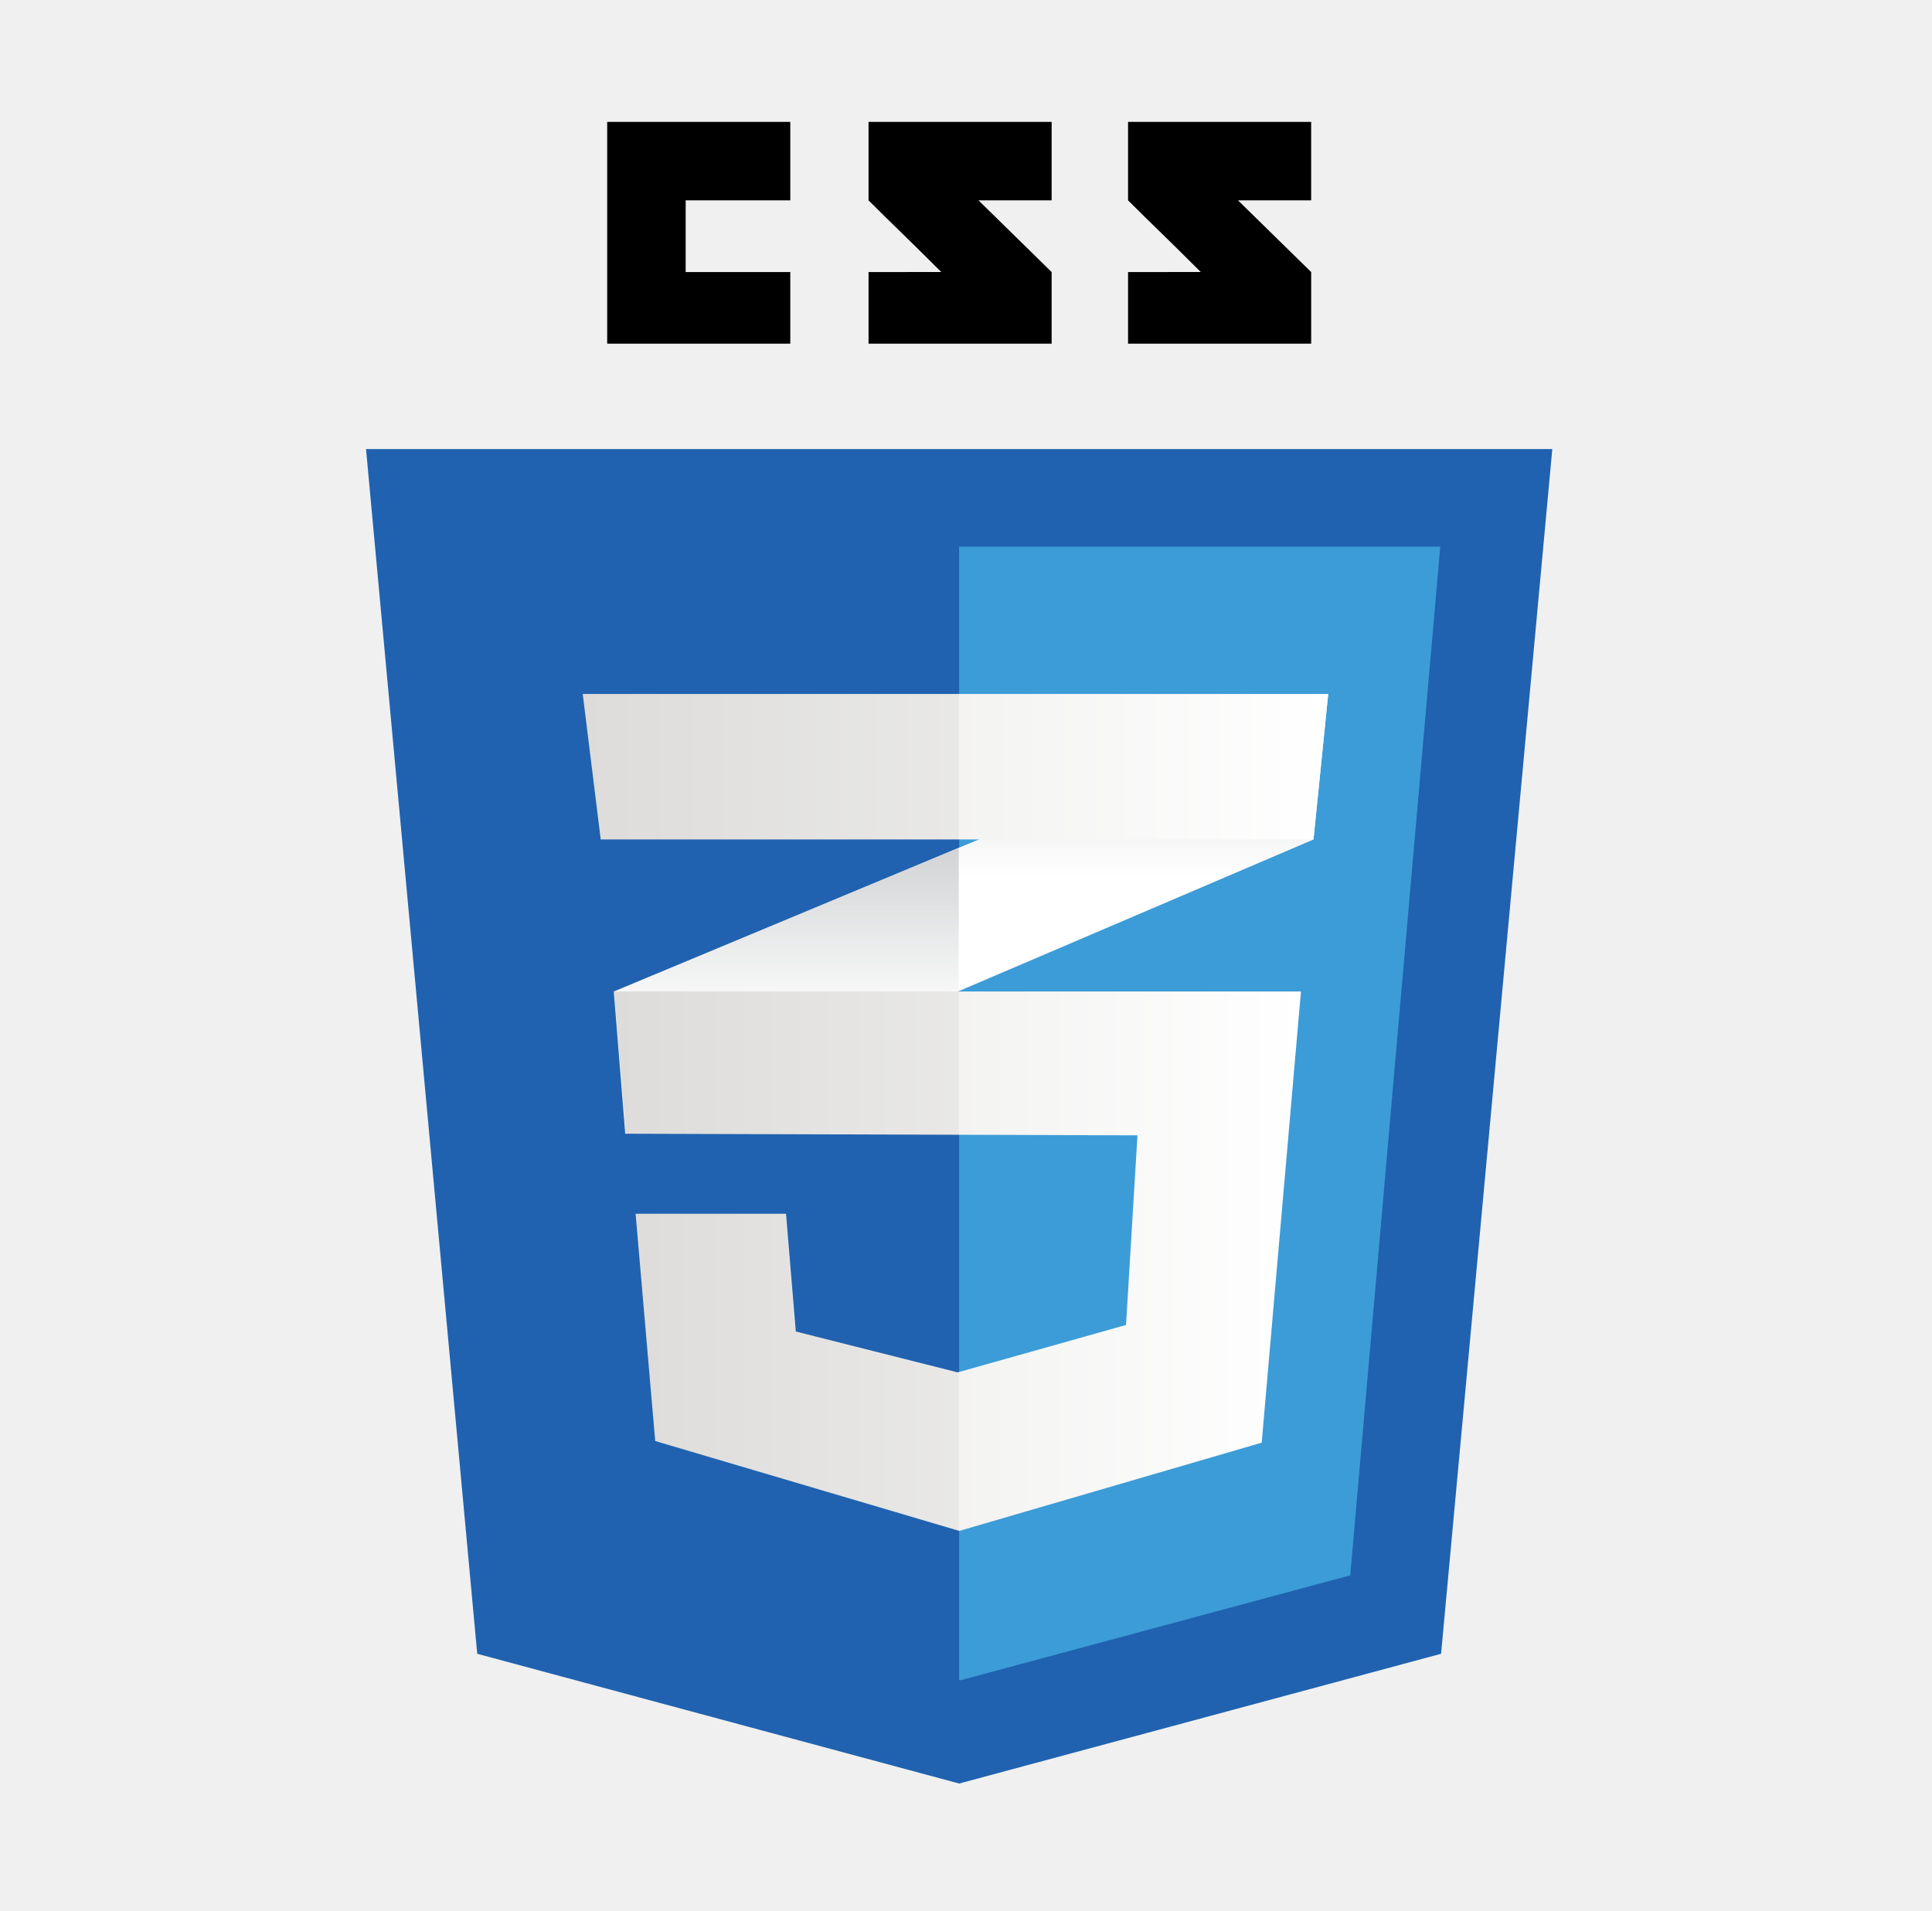
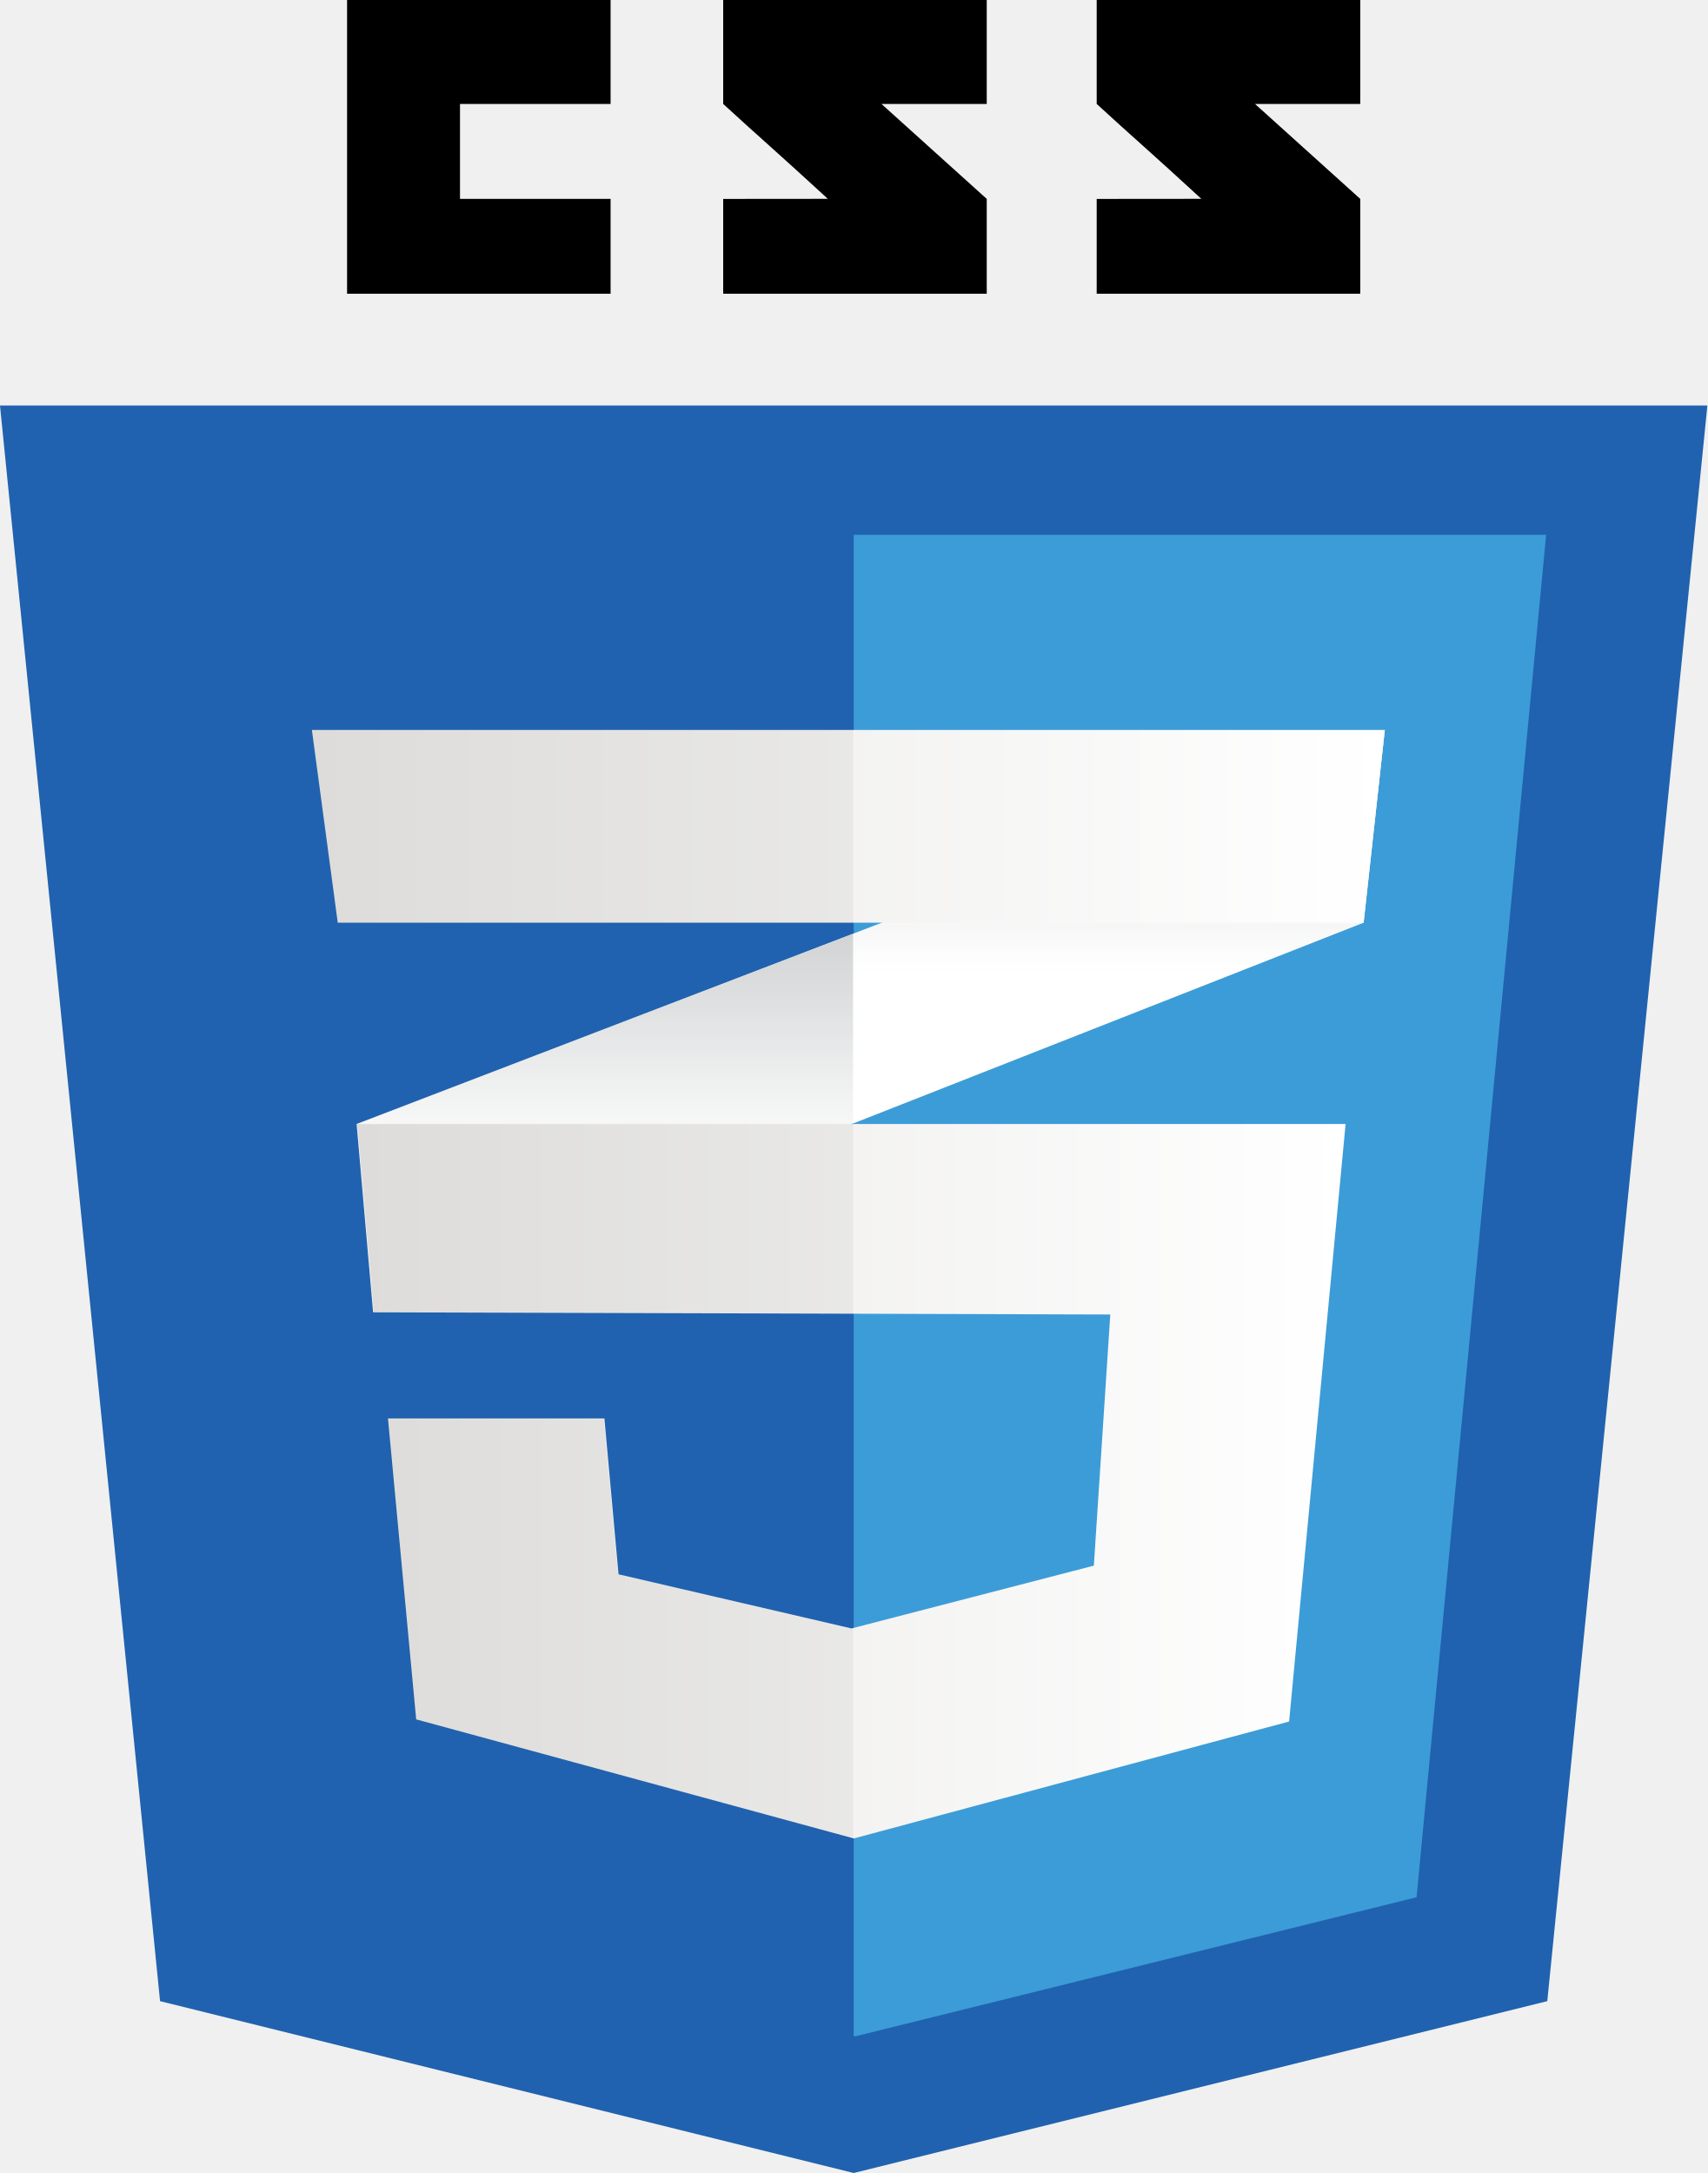
- <svg xmlns="http://www.w3.org/2000/svg" width="92" height="91" viewBox="0 0 92 91" fill="none">
-   <g clip-path="url(#clip0)">
-     <path d="M68.623 78.757L45.674 84.936L22.725 78.757L17.43 21.385H73.919L68.623 78.757Z" fill="#2062AF" />
-     <path d="M45.674 26.032V80.007L45.726 80.022L64.297 75.021L68.584 26.032H45.674Z" fill="#3C9CD7" />
-     <path d="M32.651 12.956V9.541H37.633V5.805H28.914V16.366H37.633V12.956H32.651ZM46.595 9.541H50.078V5.805H41.359V9.541C42.525 10.708 43.134 11.266 44.821 12.953C43.834 12.953 41.359 12.957 41.359 12.957V16.366H50.078V12.956L46.595 9.541ZM58.953 9.541H62.436V5.805H53.717V9.541C54.883 10.708 55.492 11.266 57.179 12.953C56.193 12.953 53.717 12.957 53.717 12.957V16.366H62.437V12.956L58.953 9.541Z" fill="black" />
-     <path d="M45.654 40.377L29.229 47.218L29.773 53.991L45.654 47.201L62.546 39.978L63.246 33.05L45.654 40.377Z" fill="white" />
-     <path d="M29.229 47.218L29.773 53.99L45.654 47.201V40.377L29.229 47.218Z" fill="url(#paint0_linear)" />
-     <path d="M63.247 33.05L45.654 40.377V47.201L62.547 39.978L63.247 33.05Z" fill="url(#paint1_linear)" />
-     <path d="M29.254 47.218L29.799 53.99L54.165 54.068L53.62 63.098L45.602 65.356L37.895 63.41L37.428 57.804H30.266L31.2 68.625L45.68 72.906L60.081 68.703L61.95 47.218H29.254Z" fill="url(#paint2_linear)" />
-     <path opacity="0.05" d="M45.654 47.218H29.229L29.773 53.99L45.654 54.041V47.218ZM45.654 65.334L45.576 65.356L37.869 63.41L37.402 57.805H30.241L31.175 68.625L45.654 72.907V65.334Z" fill="black" />
-     <path d="M27.75 33.05H63.247L62.547 39.978H28.606L27.75 33.05Z" fill="url(#paint3_linear)" />
-     <path opacity="0.05" d="M45.654 33.05H27.75L28.606 39.978H45.654V33.05Z" fill="black" />
-   </g>
+ <svg xmlns="http://www.w3.org/2000/svg" width="55" height="70" viewBox="0 0 55 70" fill="none">
+   <path d="M49.843 64.464L27.5 70L5.156 64.464L0 13.063H55L49.843 64.464Z" fill="#2062AF" />
+   <path d="M27.5 17.227V65.585L27.55 65.598L45.632 61.117L49.806 17.227H27.5V17.227Z" fill="#3C9CD7" />
+   <path d="M14.818 6.407V3.348H19.669V0H11.18V9.462H19.669V6.407H14.818ZM28.394 3.348H31.786V0H23.296V3.348C24.432 4.393 25.024 4.893 26.667 6.405C25.707 6.405 23.296 6.408 23.296 6.408V9.462H31.786V6.407L28.394 3.348ZM40.427 3.348H43.818V0H35.328V3.348C36.464 4.393 37.057 4.893 38.699 6.405C37.739 6.405 35.328 6.408 35.328 6.408V9.462H43.818V6.407L40.427 3.348V3.348Z" fill="black" />
+   <path d="M27.48 30.079L11.488 36.208L12.019 42.276L27.48 36.192L43.927 29.722L44.609 23.514L27.48 30.079Z" fill="white" />
+   <path d="M11.488 36.208L12.019 42.276L27.48 36.192V30.079L11.488 36.208V36.208Z" fill="url(#paint0_linear)" />
+   <path d="M44.609 23.514L27.48 30.079V36.192L43.928 29.721L44.609 23.514Z" fill="url(#paint1_linear)" />
+   <path d="M11.512 36.207L12.042 42.275L35.766 42.345L35.236 50.435L27.429 52.458L19.925 50.714L19.47 45.692H12.497L13.406 55.387L27.505 59.223L41.526 55.456L43.346 36.207H11.512V36.207Z" fill="url(#paint2_linear)" />
+   <path opacity="0.05" d="M27.48 36.207H11.488L12.019 42.275L27.48 42.321V36.207ZM27.48 52.438L27.404 52.458L19.901 50.714L19.446 45.693H12.474L13.383 55.387L27.48 59.223V52.438Z" fill="black" />
+   <path d="M10.047 23.514H44.608L43.926 29.722H10.88L10.047 23.514V23.514Z" fill="url(#paint3_linear)" />
+   <path opacity="0.05" d="M27.479 23.514H10.047L10.88 29.722H27.479V23.514V23.514Z" fill="black" />
  <defs>
-     <linearGradient id="paint0_linear" x1="37.441" y1="53.991" x2="37.441" y2="40.377" gradientUnits="userSpaceOnUse">
+     <linearGradient id="paint0_linear" x1="19.484" y1="42.276" x2="19.484" y2="30.079" gradientUnits="userSpaceOnUse">
      <stop offset="0.387" stop-color="#D1D3D4" stop-opacity="0" />
      <stop offset="1" stop-color="#D1D3D4" />
    </linearGradient>
-     <linearGradient id="paint1_linear" x1="54.451" y1="47.201" x2="54.451" y2="33.05" gradientUnits="userSpaceOnUse">
+     <linearGradient id="paint1_linear" x1="36.045" y1="36.192" x2="36.045" y2="23.515" gradientUnits="userSpaceOnUse">
      <stop offset="0.387" stop-color="#D1D3D4" stop-opacity="0" />
      <stop offset="1" stop-color="#D1D3D4" />
    </linearGradient>
-     <linearGradient id="paint2_linear" x1="29.254" y1="60.062" x2="61.95" y2="60.062" gradientUnits="userSpaceOnUse">
+     <linearGradient id="paint2_linear" x1="11.512" y1="47.715" x2="43.346" y2="47.715" gradientUnits="userSpaceOnUse">
      <stop stop-color="#E8E7E5" />
      <stop offset="1" stop-color="white" />
    </linearGradient>
-     <linearGradient id="paint3_linear" x1="27.75" y1="36.514" x2="63.247" y2="36.514" gradientUnits="userSpaceOnUse">
+     <linearGradient id="paint3_linear" x1="10.047" y1="26.618" x2="44.608" y2="26.618" gradientUnits="userSpaceOnUse">
      <stop stop-color="#E8E7E5" />
      <stop offset="1" stop-color="white" />
    </linearGradient>
-     <clipPath id="clip0">
-       <rect x="0.305" width="90.74" height="90.74" fill="white" />
-     </clipPath>
  </defs>
</svg>
